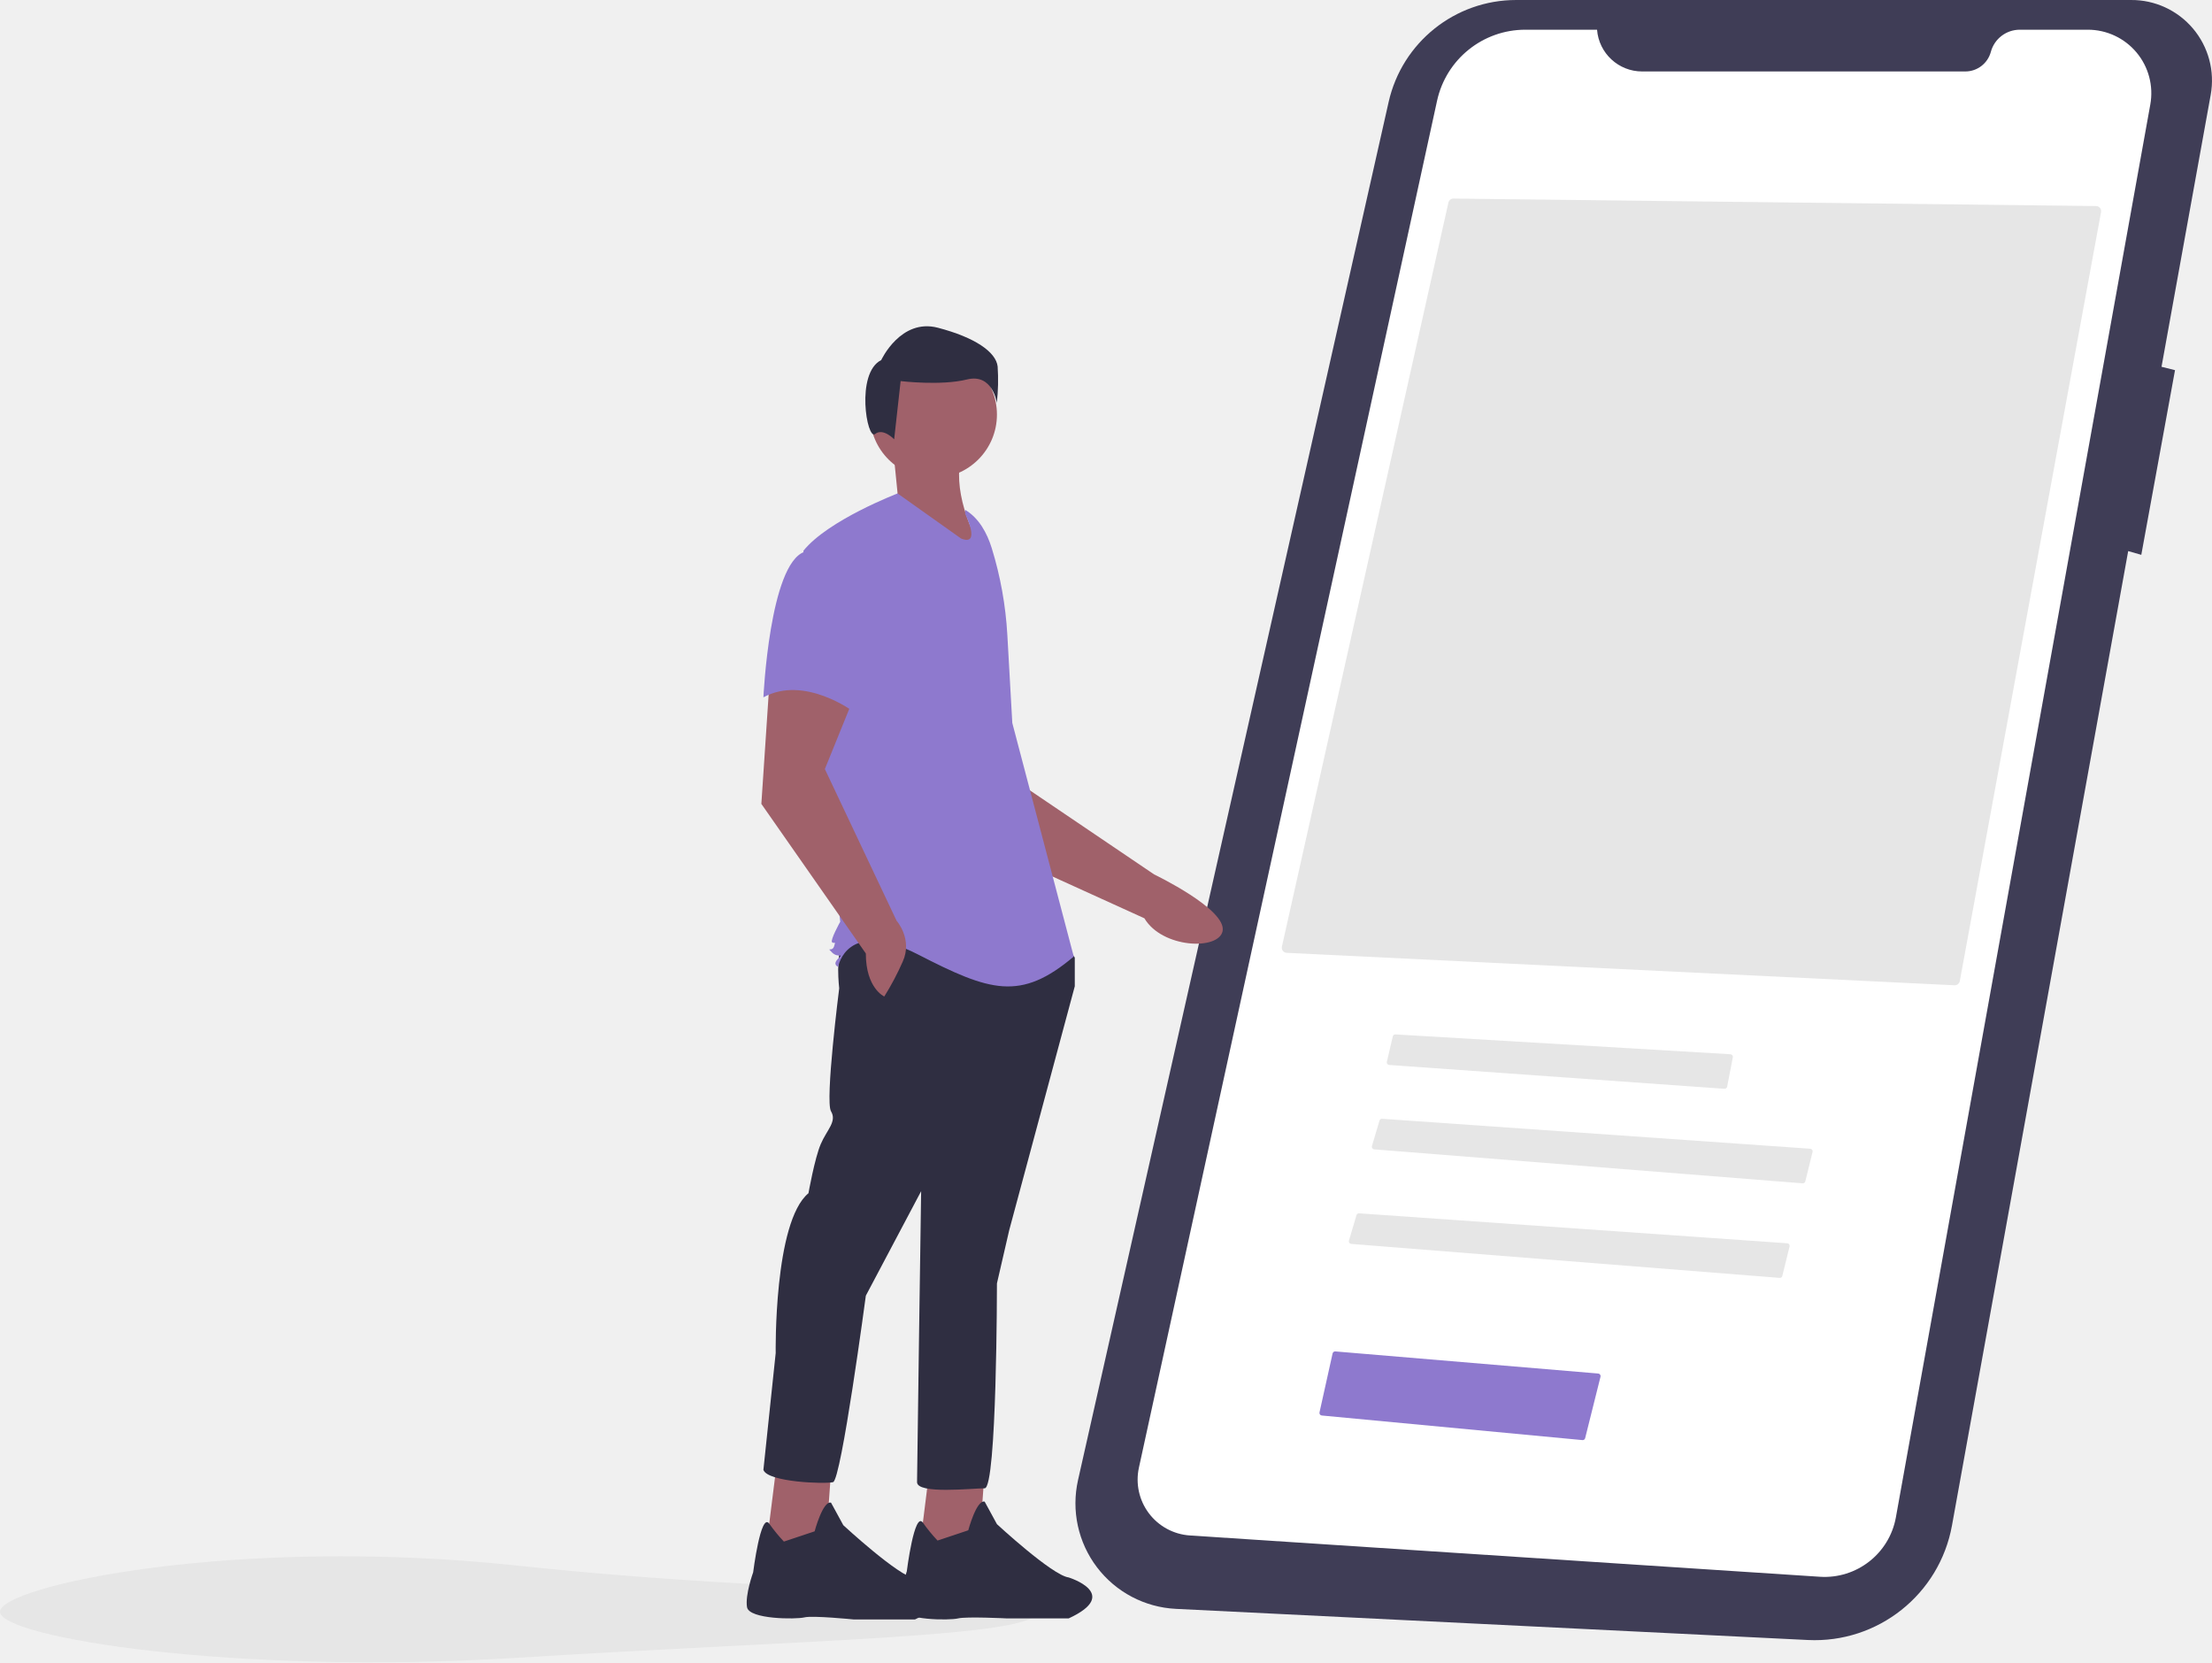
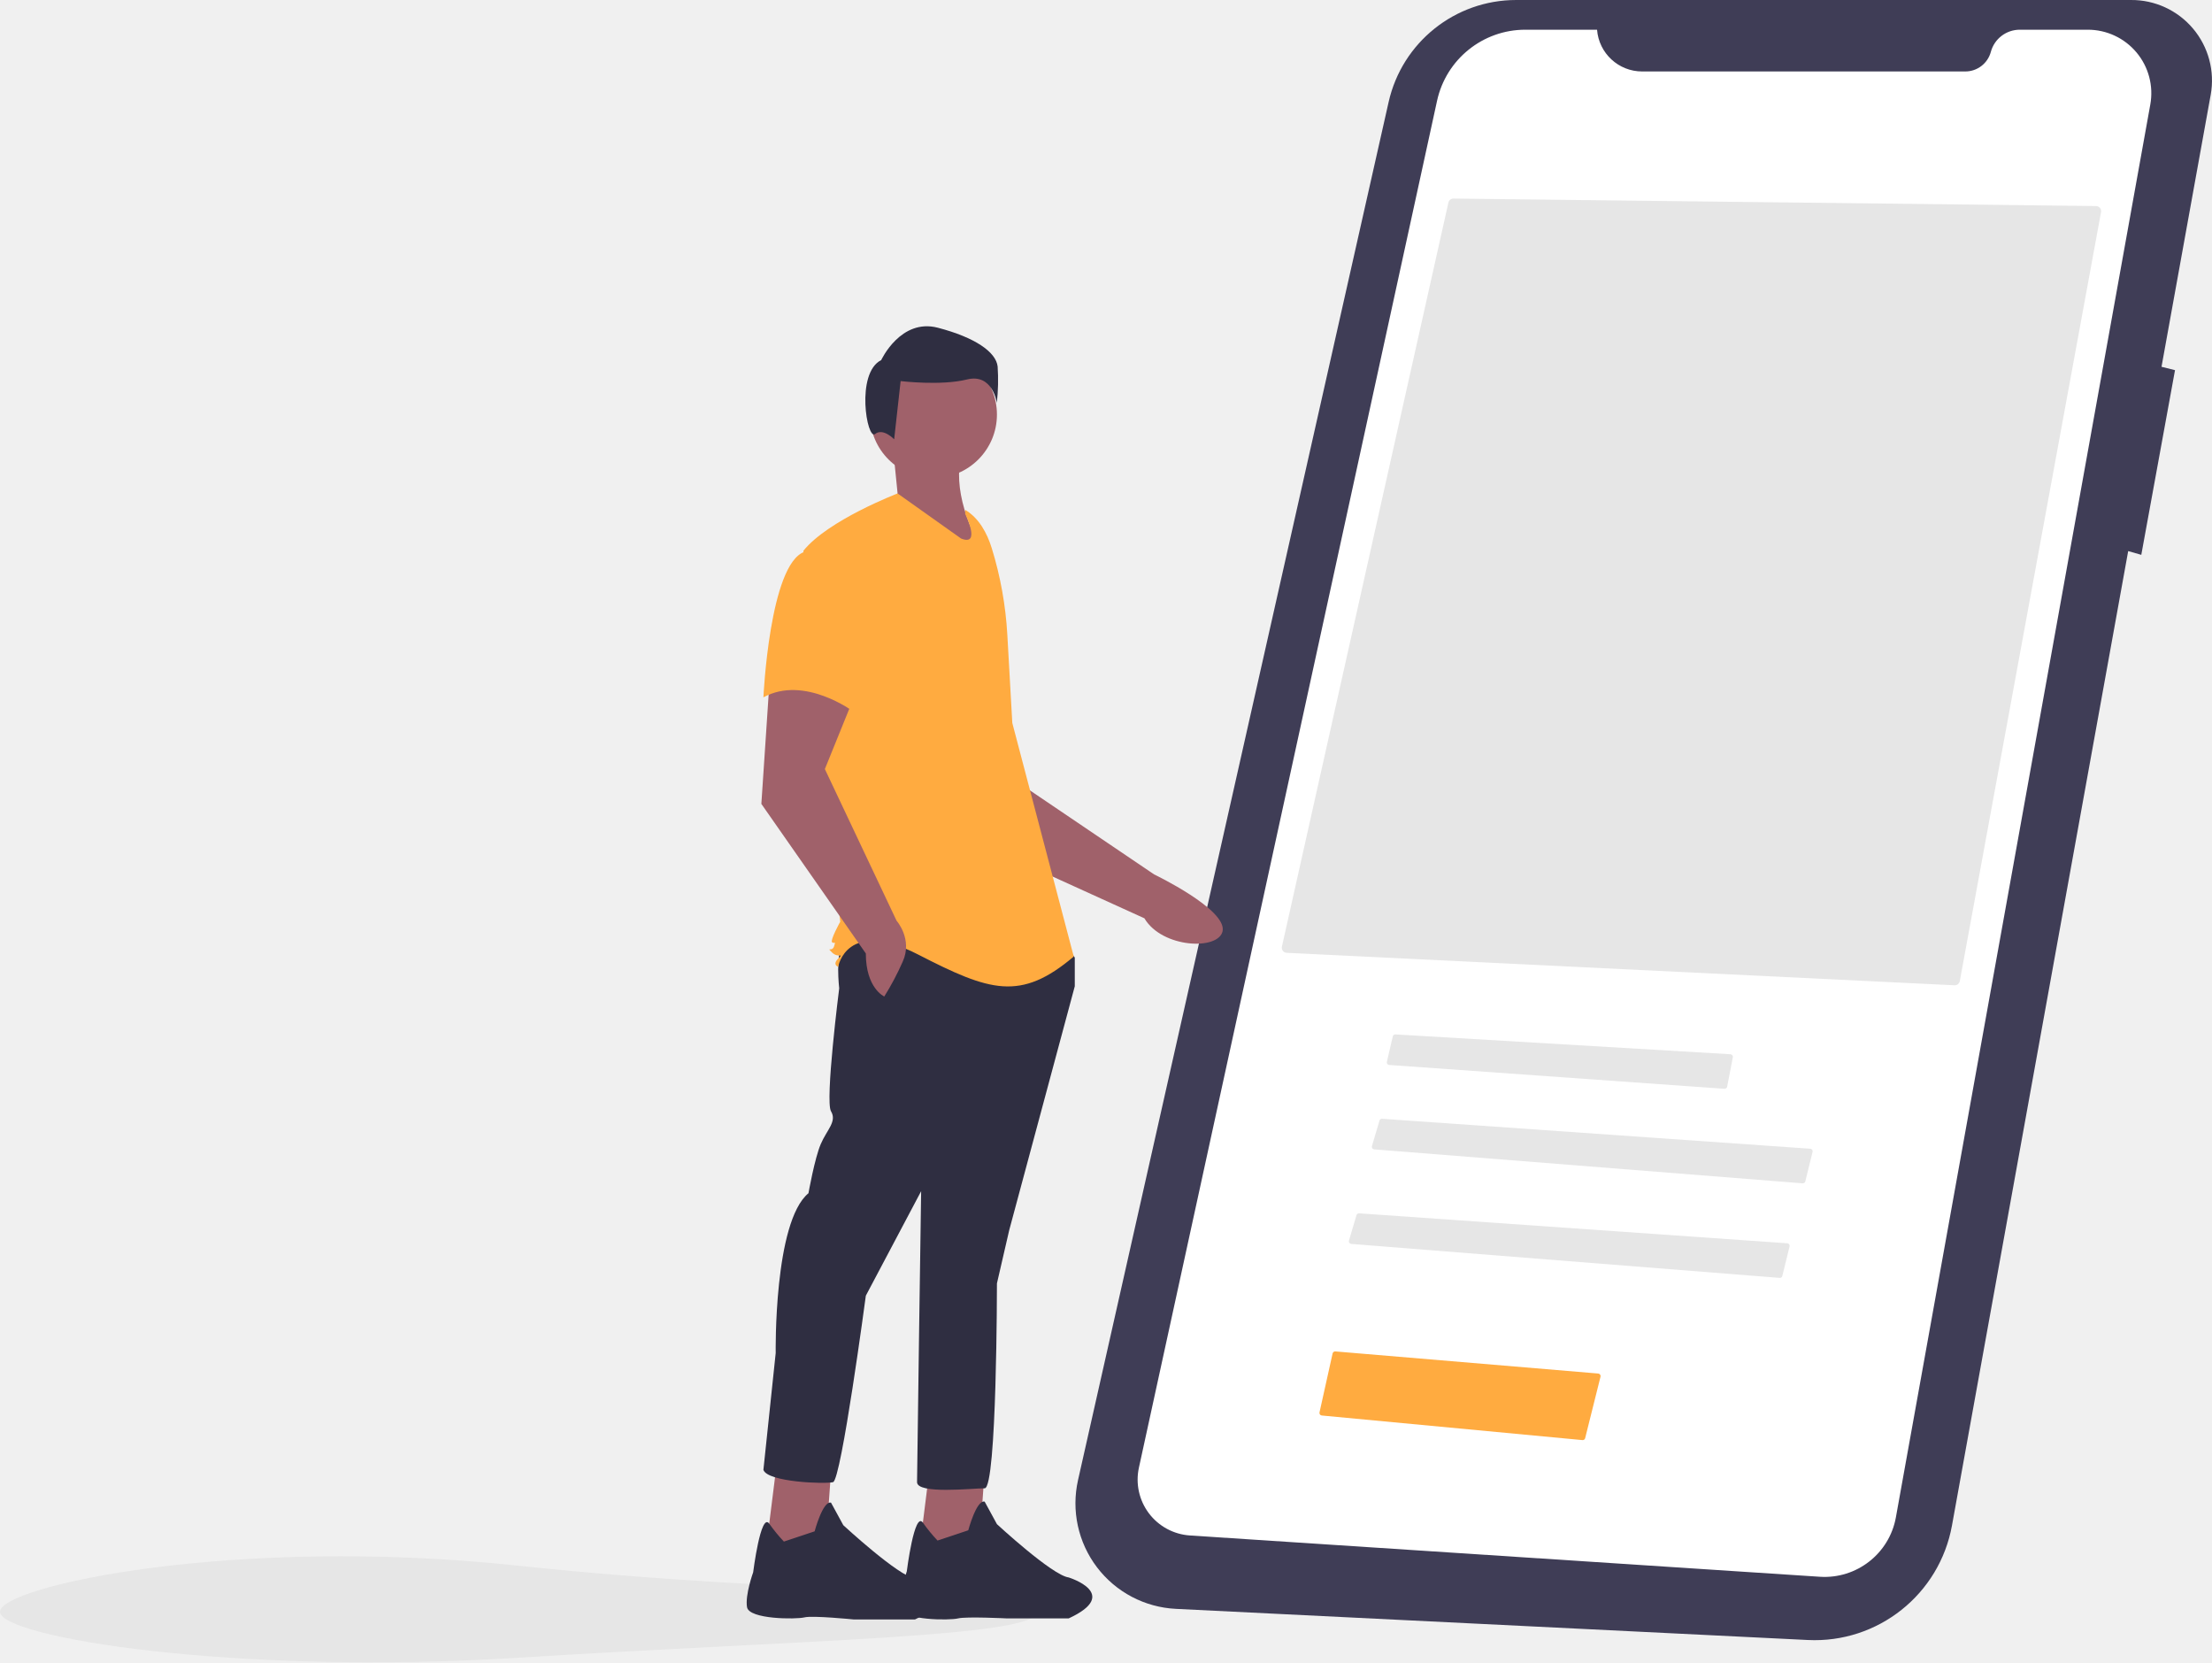
<svg xmlns="http://www.w3.org/2000/svg" id="abc6f0fe-ac59-4901-a46a-93a5eed63bf8" data-name="Layer 1" width="865.802" height="650.463" viewBox="0 0 865.802 650.463">
  <path d="M573.099,755.439c0,9.941-91,11-203,18-111.895,6.993-203-8.059-203-18s91.524-29.944,203-18C482.099,749.439,573.099,745.498,573.099,755.439Z" transform="translate(-167.0991 -124.7686)" fill="#e6e6e6" />
  <path d="M1001.142,124.77H760.527A51.15,51.15,0,0,0,710.629,164.67L589.051,703.938a41.34,41.34,0,0,0,38.294,50.382L874.699,766.507a54.615,54.615,0,0,0,56.43-44.827l68.967-381.268,5.131,1.466L1018.423,269.613l-5.281-1.32,19.251-106.426a31.493,31.493,0,0,0-31.25-37.097Z" transform="translate(-167.0991 -124.7686)" fill="#3f3d56" />
  <path d="M792.203,136.395h-28.087a35.349,35.349,0,0,0-34.536,27.813L612.882,699.076a21.903,21.903,0,0,0,19.967,26.525l246.554,16.159a28.367,28.367,0,0,0,29.773-23.277l99.58-552.838a24.846,24.846,0,0,0-24.452-29.25h-26.645a11.726,11.726,0,0,0-11.323,8.677h0a10.352,10.352,0,0,1-9.996,7.661H809.847a17.695,17.695,0,0,1-17.643-16.338Z" transform="translate(-167.0991 -124.7686)" fill="#fff" />
  <path d="M528.288,411.513l21.739,43.037L615.028,484.101c6.942,11.731,28.999,12.629,30.604,5.043,1.8-8.511-26.786-22.209-26.786-22.209l-54.368-36.774-4.757-31.657Z" transform="translate(-167.0991 -124.7686)" fill="#a0616a" />
  <polygon points="363.753 575.559 359.744 607.632 382.997 609.236 385.402 575.559 363.753 575.559" fill="#a0616a" />
  <path d="M534.06,727.59a62.966,62.966,0,0,1-5.738-7.017c-3.332-4.612-6.289,19.044-6.289,19.044s-3.207,9.622-2.405,14.433,19.244,4.811,22.451,4.009,19.244,0,19.244,0h24.055c20.847-9.622,0-16.036,0-16.036-6.415-.802-28.064-20.847-28.064-20.847l-4.811-8.82c-3.207-.802-6.415,11.226-6.415,11.226Z" transform="translate(-167.0991 -124.7686)" fill="#2f2e41" />
  <polygon points="303.617 575.96 299.607 608.033 322.86 609.637 325.266 575.96 303.617 575.96" fill="#a0616a" />
  <path d="M473.923,727.991a62.963,62.963,0,0,1-5.738-7.017c-3.332-4.611-6.289,19.044-6.289,19.044s-3.207,8.82-2.405,13.631,19.244,4.811,22.451,4.009,19.244.802,19.244.802h24.055c20.847-9.622,0-16.036,0-16.036-6.415-.802-28.064-20.847-28.064-20.847l-4.811-8.82c-3.207-.802-6.415,11.226-6.415,11.226Z" transform="translate(-167.0991 -124.7686)" fill="#2f2e41" />
  <path d="M497.176,493.859c-3.207,4.009-1.604,17.64-1.604,17.64s-5.613,44.1-3.207,48.109-1.604,7.216-4.009,12.829-4.811,19.244-4.811,19.244c-13.631,11.225-12.829,62.542-12.829,62.542L465.905,699.927c1.604,4.811,24.055,5.613,27.262,4.811s12.829-72.966,12.829-72.966l21.649-40.893S526.042,699.927,526.042,704.738s21.649,2.405,26.46,2.405,4.811-80.182,4.811-80.182l4.811-20.847,25.658-95.417V499.472l-4.009-5.613S500.383,489.85,497.176,493.859Z" transform="translate(-167.0991 -124.7686)" fill="#2f2e41" />
  <circle cx="365.357" cy="162.22" r="24.856" fill="#a0616a" />
  <path d="M544.884,298.615c-5.038,11.219-2.055,26.89,8.018,44.1l-40.893-19.244,6.415-5.613-1.604-16.036Z" transform="translate(-167.0991 -124.7686)" fill="#a0616a" />
-   <path d="M544.884,324.274c5.355,3.184,8.558,9.033,10.397,14.985a142.009,142.009,0,0,1,6.102,33.929l1.942,34.475L587.381,499.071c-20.847,17.64-32.875,13.631-60.938-.802s-31.271,4.811-31.271,4.811-2.405-.802,0-3.207,0,0-2.405-2.405,0,0,.802-2.405,0-.802-.802-1.604,3.207-8.018,3.207-8.018L489.559,425.303l-8.018-84.993c9.622-12.027,36.884-22.451,36.884-22.451L543.281,335.499c8.018,3.207,1.604-9.622,1.604-9.622Z" transform="translate(-167.0991 -124.7686)" fill="#8e79ce" />
+   <path d="M544.884,324.274c5.355,3.184,8.558,9.033,10.397,14.985a142.009,142.009,0,0,1,6.102,33.929l1.942,34.475L587.381,499.071c-20.847,17.64-32.875,13.631-60.938-.802s-31.271,4.811-31.271,4.811-2.405-.802,0-3.207,0,0-2.405-2.405,0,0,.802-2.405,0-.802-.802-1.604,3.207-8.018,3.207-8.018L489.559,425.303l-8.018-84.993c9.622-12.027,36.884-22.451,36.884-22.451L543.281,335.499c8.018,3.207,1.604-9.622,1.604-9.622Z" transform="translate(-167.0991 -124.7686)" fill="#ffab40" />
  <path d="M468.31,391.226l-3.207,48.109,40.893,58.533c0,13.631,7.216,16.838,7.216,16.838a105.992,105.992,0,0,0,7.216-13.631c4.009-8.82-2.405-16.036-2.405-16.036l-28.064-59.335L501.987,396.037Z" transform="translate(-167.0991 -124.7686)" fill="#a0616a" />
-   <path d="M481.942,340.711c-13.631,4.811-16.036,56.929-16.036,56.929,16.036-8.82,35.28,5.613,35.28,5.613s4.009-13.631,8.82-31.271a30.644,30.644,0,0,0-6.415-28.866S495.573,335.9,481.942,340.711Z" transform="translate(-167.0991 -124.7686)" fill="#8e79ce" />
+   <path d="M481.942,340.711c-13.631,4.811-16.036,56.929-16.036,56.929,16.036-8.82,35.28,5.613,35.28,5.613s4.009-13.631,8.82-31.271a30.644,30.644,0,0,0-6.415-28.866S495.573,335.9,481.942,340.711Z" transform="translate(-167.0991 -124.7686)" fill="#ffab40" />
  <path d="M509.604,294.606c3.164-2.531,7.481,2.07,7.481,2.07l2.531-22.783s15.822,1.899,25.948-.633,11.708,9.177,11.708,9.177a81.264,81.264,0,0,0,.316-14.24c-.633-5.696-8.86-11.392-23.416-15.189s-22.15,12.657-22.15,12.657C501.897,270.729,506.44,297.138,509.604,294.606Z" transform="translate(-167.0991 -124.7686)" fill="#2f2e41" />
  <path d="M932.123,510.313a2.026,2.026,0,0,0,2.064-1.638l55.285-300.916a2,2,0,0,0-1.943-2.361l-251.526-2.93H735.98a2.01,2.01,0,0,0-1.952,1.562L668.854,495.179a1.999,1.999,0,0,0,1.854,2.434Z" transform="translate(-167.0991 -124.7686)" fill="#e6e6e6" />
  <path d="M713.23,529.535a.998.998,0,0,0-.973.773l-2.323,9.956a1,1,0,0,0,.903,1.225l131.23,9.327a1.009,1.009,0,0,0,1.053-.807l2.234-11.519a.999.999,0,0,0-.922-1.188L713.29,529.537C713.27,529.536,713.25,529.535,713.23,529.535Z" transform="translate(-167.0991 -124.7686)" fill="#e6e6e6" />
  <path d="M872.666,587.808a1.004,1.004,0,0,0,1.051-.758l2.844-11.543a1.001,1.001,0,0,0-.902-1.237l-167.586-11.721a.989.989,0,0,0-1.029.713l-2.955,9.975a.999.999,0,0,0,.878,1.28Z" transform="translate(-167.0991 -124.7686)" fill="#e6e6e6" />
  <path d="M863.666,624.808a1,1,0,0,0,1.051-.758l2.844-11.543a1.001,1.001,0,0,0-.902-1.237l-167.586-11.721a.989.989,0,0,0-1.029.713l-2.955,9.975a.999.999,0,0,0,.878,1.28Z" transform="translate(-167.0991 -124.7686)" fill="#e6e6e6" />
-   <path d="M786.481,688.283a.989.989,0,0,0,1.064-.754l6.013-24.051a1.001,1.001,0,0,0-.886-1.24l-102.916-8.656a1.018,1.018,0,0,0-1.06.779l-5.129,23.083a1.001,1.001,0,0,0,.883,1.213Z" transform="translate(-167.0991 -124.7686)" fill="#8e79ce" />
+   <path d="M786.481,688.283a.989.989,0,0,0,1.064-.754l6.013-24.051a1.001,1.001,0,0,0-.886-1.24l-102.916-8.656a1.018,1.018,0,0,0-1.06.779l-5.129,23.083a1.001,1.001,0,0,0,.883,1.213Z" transform="translate(-167.0991 -124.7686)" fill="#ffab40" />
</svg>
